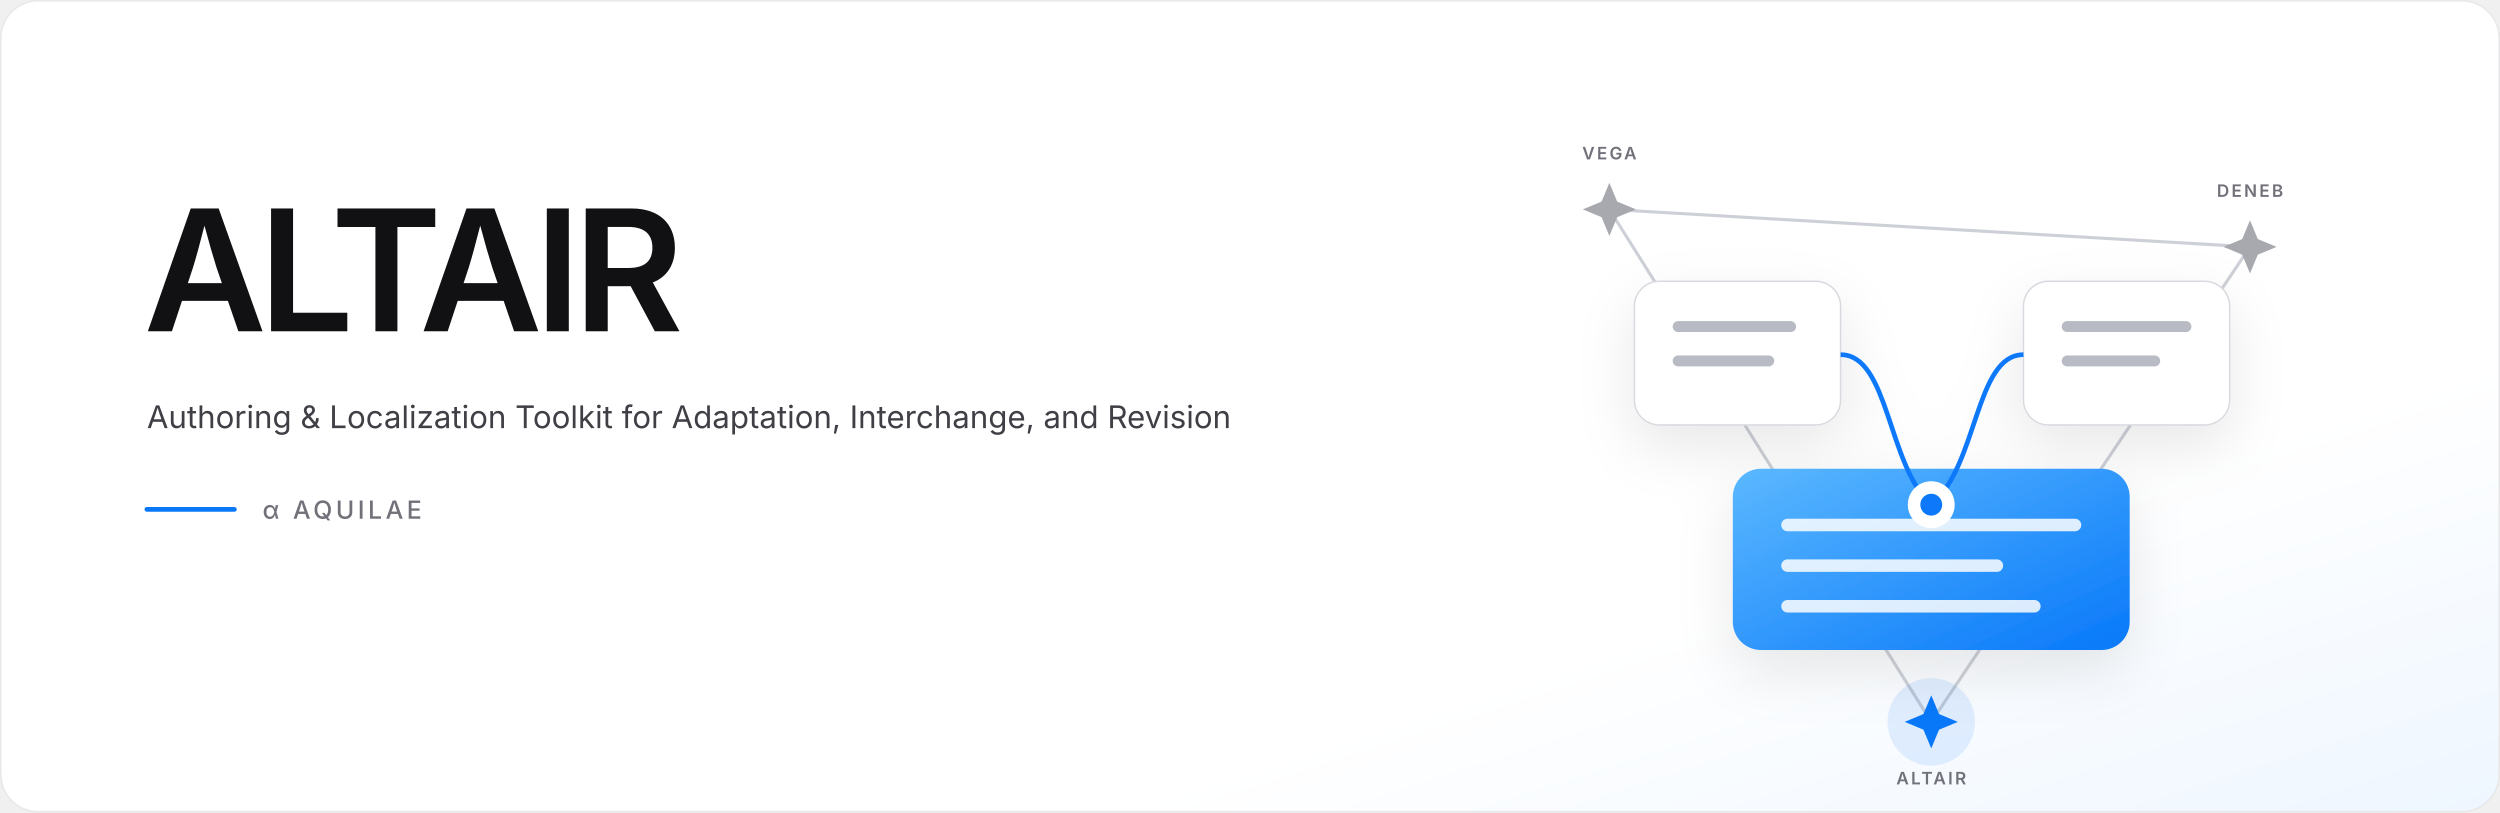
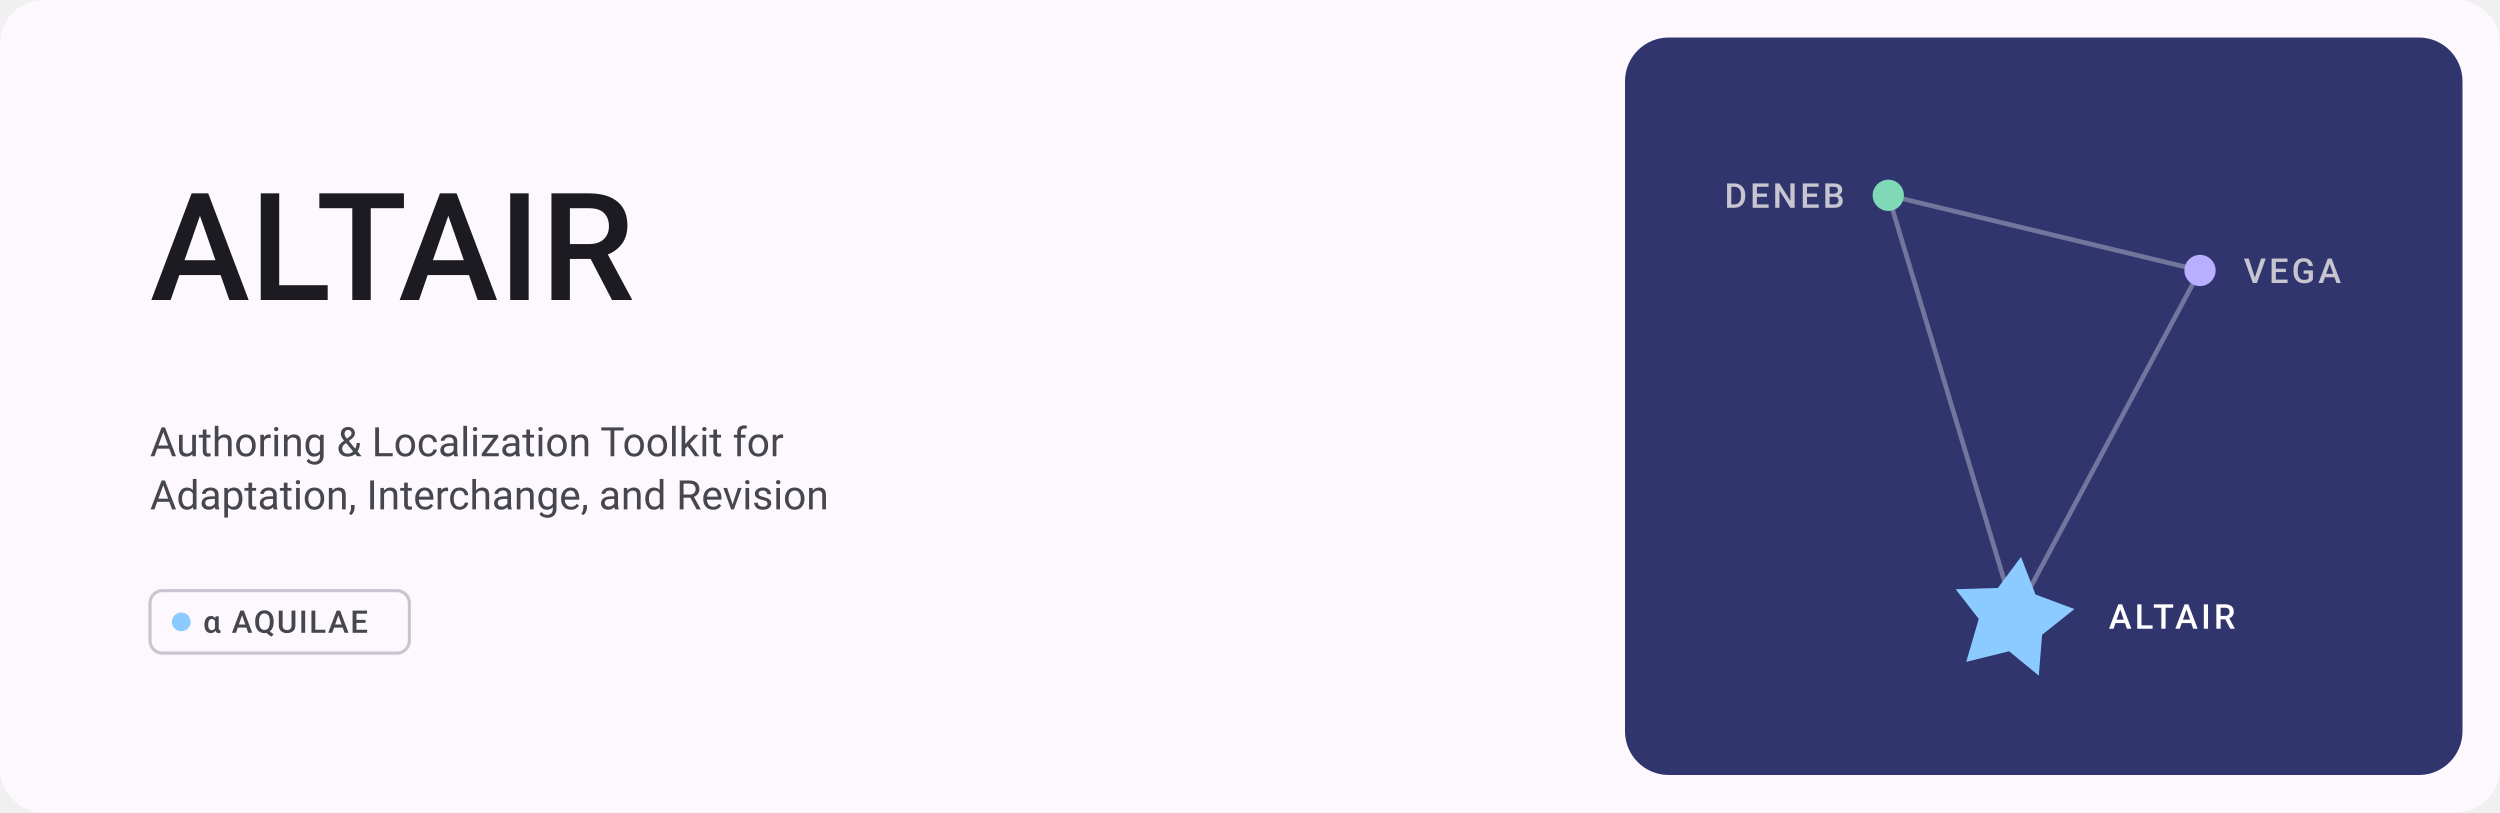
- <svg xmlns="http://www.w3.org/2000/svg" viewBox="0 0 1600 520" role="img" aria-labelledby="title desc">
-   <defs>
-     <linearGradient id="background" x1="0" y1="0" x2="1" y2="1">
-       <stop offset="0" stop-color="#FFFFFF" />
-       <stop offset=".72" stop-color="#FFFFFF" />
-       <stop offset="1" stop-color="#EEF6FF" />
-     </linearGradient>
-     <linearGradient id="accent" x1="0" y1="0" x2="1" y2="1">
-       <stop offset="0" stop-color="#5BB8FF" />
-       <stop offset="1" stop-color="#0878F9" />
-     </linearGradient>
-     <filter id="shadow" x="-30%" y="-30%" width="160%" height="160%">
-       <feDropShadow dx="0" dy="14" stdDeviation="18" flood-color="#111827" flood-opacity=".09" />
-     </filter>
-   </defs>
-   <rect x=".5" y=".5" width="1599" height="519" rx="24" fill="url(#background)" stroke="#E8E8EA" />
-   <g transform="translate(92 94)">
-     <text x="0" y="118" fill="#111114" font-family="Inter, Helvetica Neue, Arial, sans-serif" font-size="108" font-weight="600" letter-spacing="-5">ALTAIR</text>
-     <text x="2" y="180" fill="#3F3F46" font-family="Inter, Helvetica Neue, Arial, sans-serif" font-size="20">Authoring &amp; Localization Toolkit for Adaptation, Interchange, and Revision</text>
-     <line x1="2" y1="232" x2="58" y2="232" stroke="#0878F9" stroke-width="3" stroke-linecap="round" />
-     <text x="76" y="238" fill="#71717A" font-family="Inter, Helvetica Neue, Arial, sans-serif" font-size="16" font-weight="500" letter-spacing="2.2">α AQUILAE</text>
-   </g>
-   <g transform="translate(930 48)">
-     <g>
-       <path d="M100 86L510 110L306 414Z" fill="none" stroke="#CDD0D7" stroke-width="2" />
-       <g>
-         <path d="M100 69L105 81L117 86L105 91L100 103L95 91L83 86L95 81Z" fill="#A7A9AF" />
-       </g>
-       <g>
-         <path d="M510 93L515 105L527 110L515 115L510 127L505 115L493 110L505 105Z" fill="#A7A9AF" />
-       </g>
-       <g>
-         <circle cx="306" cy="414" r="28" fill="#0878F9" opacity=".11" />
-         <path d="M306 397L311 409L323 414L311 419L306 431L301 419L289 414L301 409Z" fill="#0878F9" />
-       </g>
-       <g filter="url(#shadow)">
-         <rect x="116" y="132" width="132" height="92" rx="16" fill="#FFFFFF" stroke="#D8DAE0" />
-         <rect x="365" y="132" width="132" height="92" rx="16" fill="#FFFFFF" stroke="#D8DAE0" />
-         <rect x="179" y="252" width="254" height="116" rx="18" fill="url(#accent)" />
-         <path d="M144 161H216M144 183H202" stroke="#B8BBC3" stroke-width="7" stroke-linecap="round" />
-         <path d="M393 161H469M393 183H449" stroke="#B8BBC3" stroke-width="7" stroke-linecap="round" />
-         <path d="M248 179C279 179 278 250 306 275M365 179C334 179 336 250 306 275" fill="none" stroke="#0878F9" stroke-width="3" />
-         <path d="M214 288H398M214 314H348M214 340H372" stroke="#FFFFFF" stroke-opacity=".84" stroke-width="8" stroke-linecap="round" />
-         <circle cx="306" cy="275" r="15" fill="#FFFFFF" />
-         <circle cx="306" cy="275" r="7" fill="#0878F9" />
-       </g>
-       <text x="100" y="54" text-anchor="middle" fill="#71717A" font-family="Inter, Helvetica Neue, Arial, sans-serif" font-size="11" font-weight="600" letter-spacing="1.4">VEGA</text>
-       <text x="510" y="78" text-anchor="middle" fill="#71717A" font-family="Inter, Helvetica Neue, Arial, sans-serif" font-size="11" font-weight="600" letter-spacing="1.4">DENEB</text>
-       <text x="306" y="454" text-anchor="middle" fill="#71717A" font-family="Inter, Helvetica Neue, Arial, sans-serif" font-size="11" font-weight="600" letter-spacing="1.4">ALTAIR</text>
+ <svg xmlns="http://www.w3.org/2000/svg" viewBox="0 0 1600 520" role="img" aria-labelledby="title desc" font-family="Roboto, 'Noto Sans', sans-serif">
+   <rect width="1600" height="520" rx="28" fill="#FCF8FD" />
+   <rect x="1040" y="24" width="536" height="472" rx="28" fill="#31356E" />
+   <g transform="translate(96 96)">
+     <text x="0" y="96" fill="#1B1B21" font-size="96" font-weight="500">ALTAIR</text>
+     <text x="0" y="196" fill="#46464F" font-size="26">Authoring &amp; Localization Toolkit for</text>
+     <text x="0" y="230" fill="#46464F" font-size="26">Adaptation, Interchange, and Revision</text>
+     <g transform="translate(0 282)">
+       <rect width="166" height="40" rx="8" fill="none" stroke="#C7C5D0" stroke-width="2" />
+       <circle cx="20" cy="20" r="6" fill="#8CCBFF" />
+       <text x="34" y="27" fill="#46464F" font-size="20" font-weight="500" letter-spacing="1">α AQUILAE</text>
    </g>
  </g>
+   <g stroke="#FFFFFF" stroke-opacity=".32" stroke-width="3" stroke-linecap="round">
+     <line x1="1408.0" y1="173.1" x2="1289.6" y2="394.4" />
+     <line x1="1289.6" y1="394.4" x2="1208.5" y2="125.0" />
+     <line x1="1208.5" y1="125.0" x2="1408.0" y2="173.1" />
+   </g>
+   <circle cx="1408.0" cy="173.1" r="10" fill="#B9AEFF" />
+   <path transform="translate(1222.08 200.21) scale(0.42222)" d="M169 370L134 417L70 419L105 464L86 529L151 513L196 550L201 488L250 449L191 427Z" fill="#8CCBFF" />
+   <circle cx="1208.5" cy="125.0" r="10" fill="#80D9B6" />
+   <text x="1436.0" y="181.1" text-anchor="start" font-size="22" font-weight="500" letter-spacing="2" fill="#C7C5D0">VEGA</text>
+   <text x="1349.6" y="402.4" text-anchor="start" font-size="22" font-weight="500" letter-spacing="2" fill="#FFFFFF">ALTAIR</text>
+   <text x="1180.5" y="133.0" text-anchor="end" font-size="22" font-weight="500" letter-spacing="2" fill="#C7C5D0">DENEB</text>
</svg>
